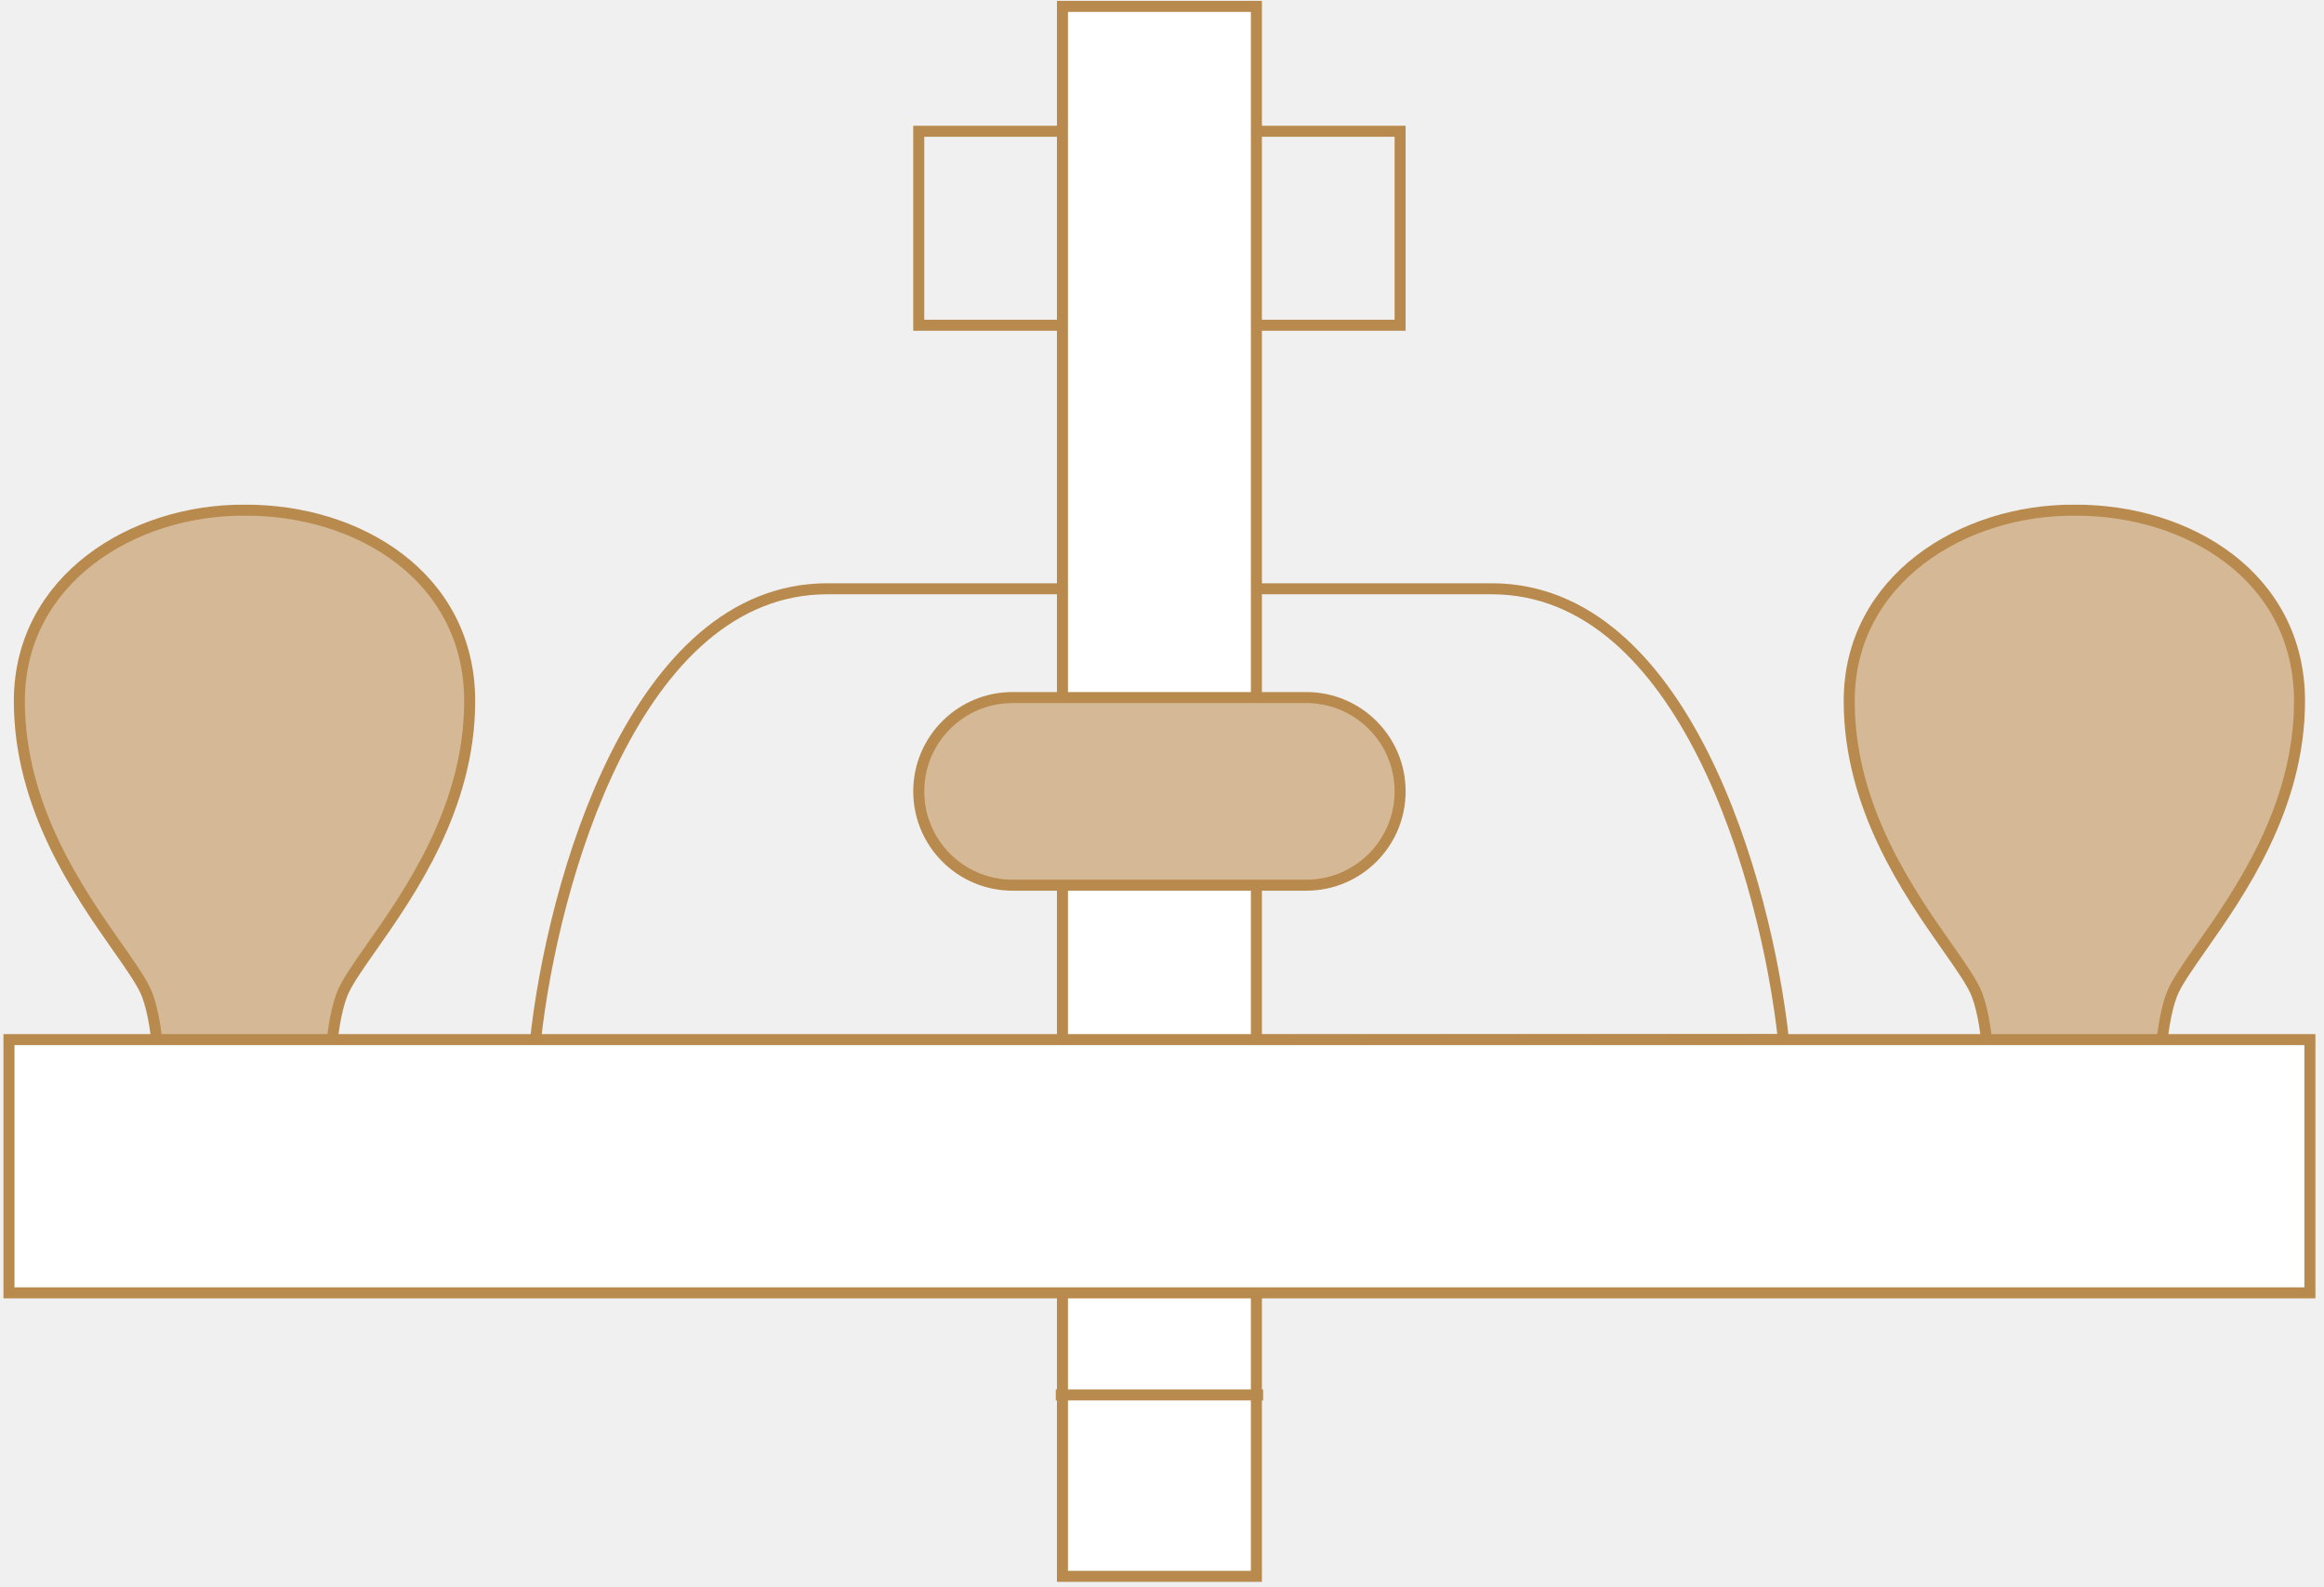
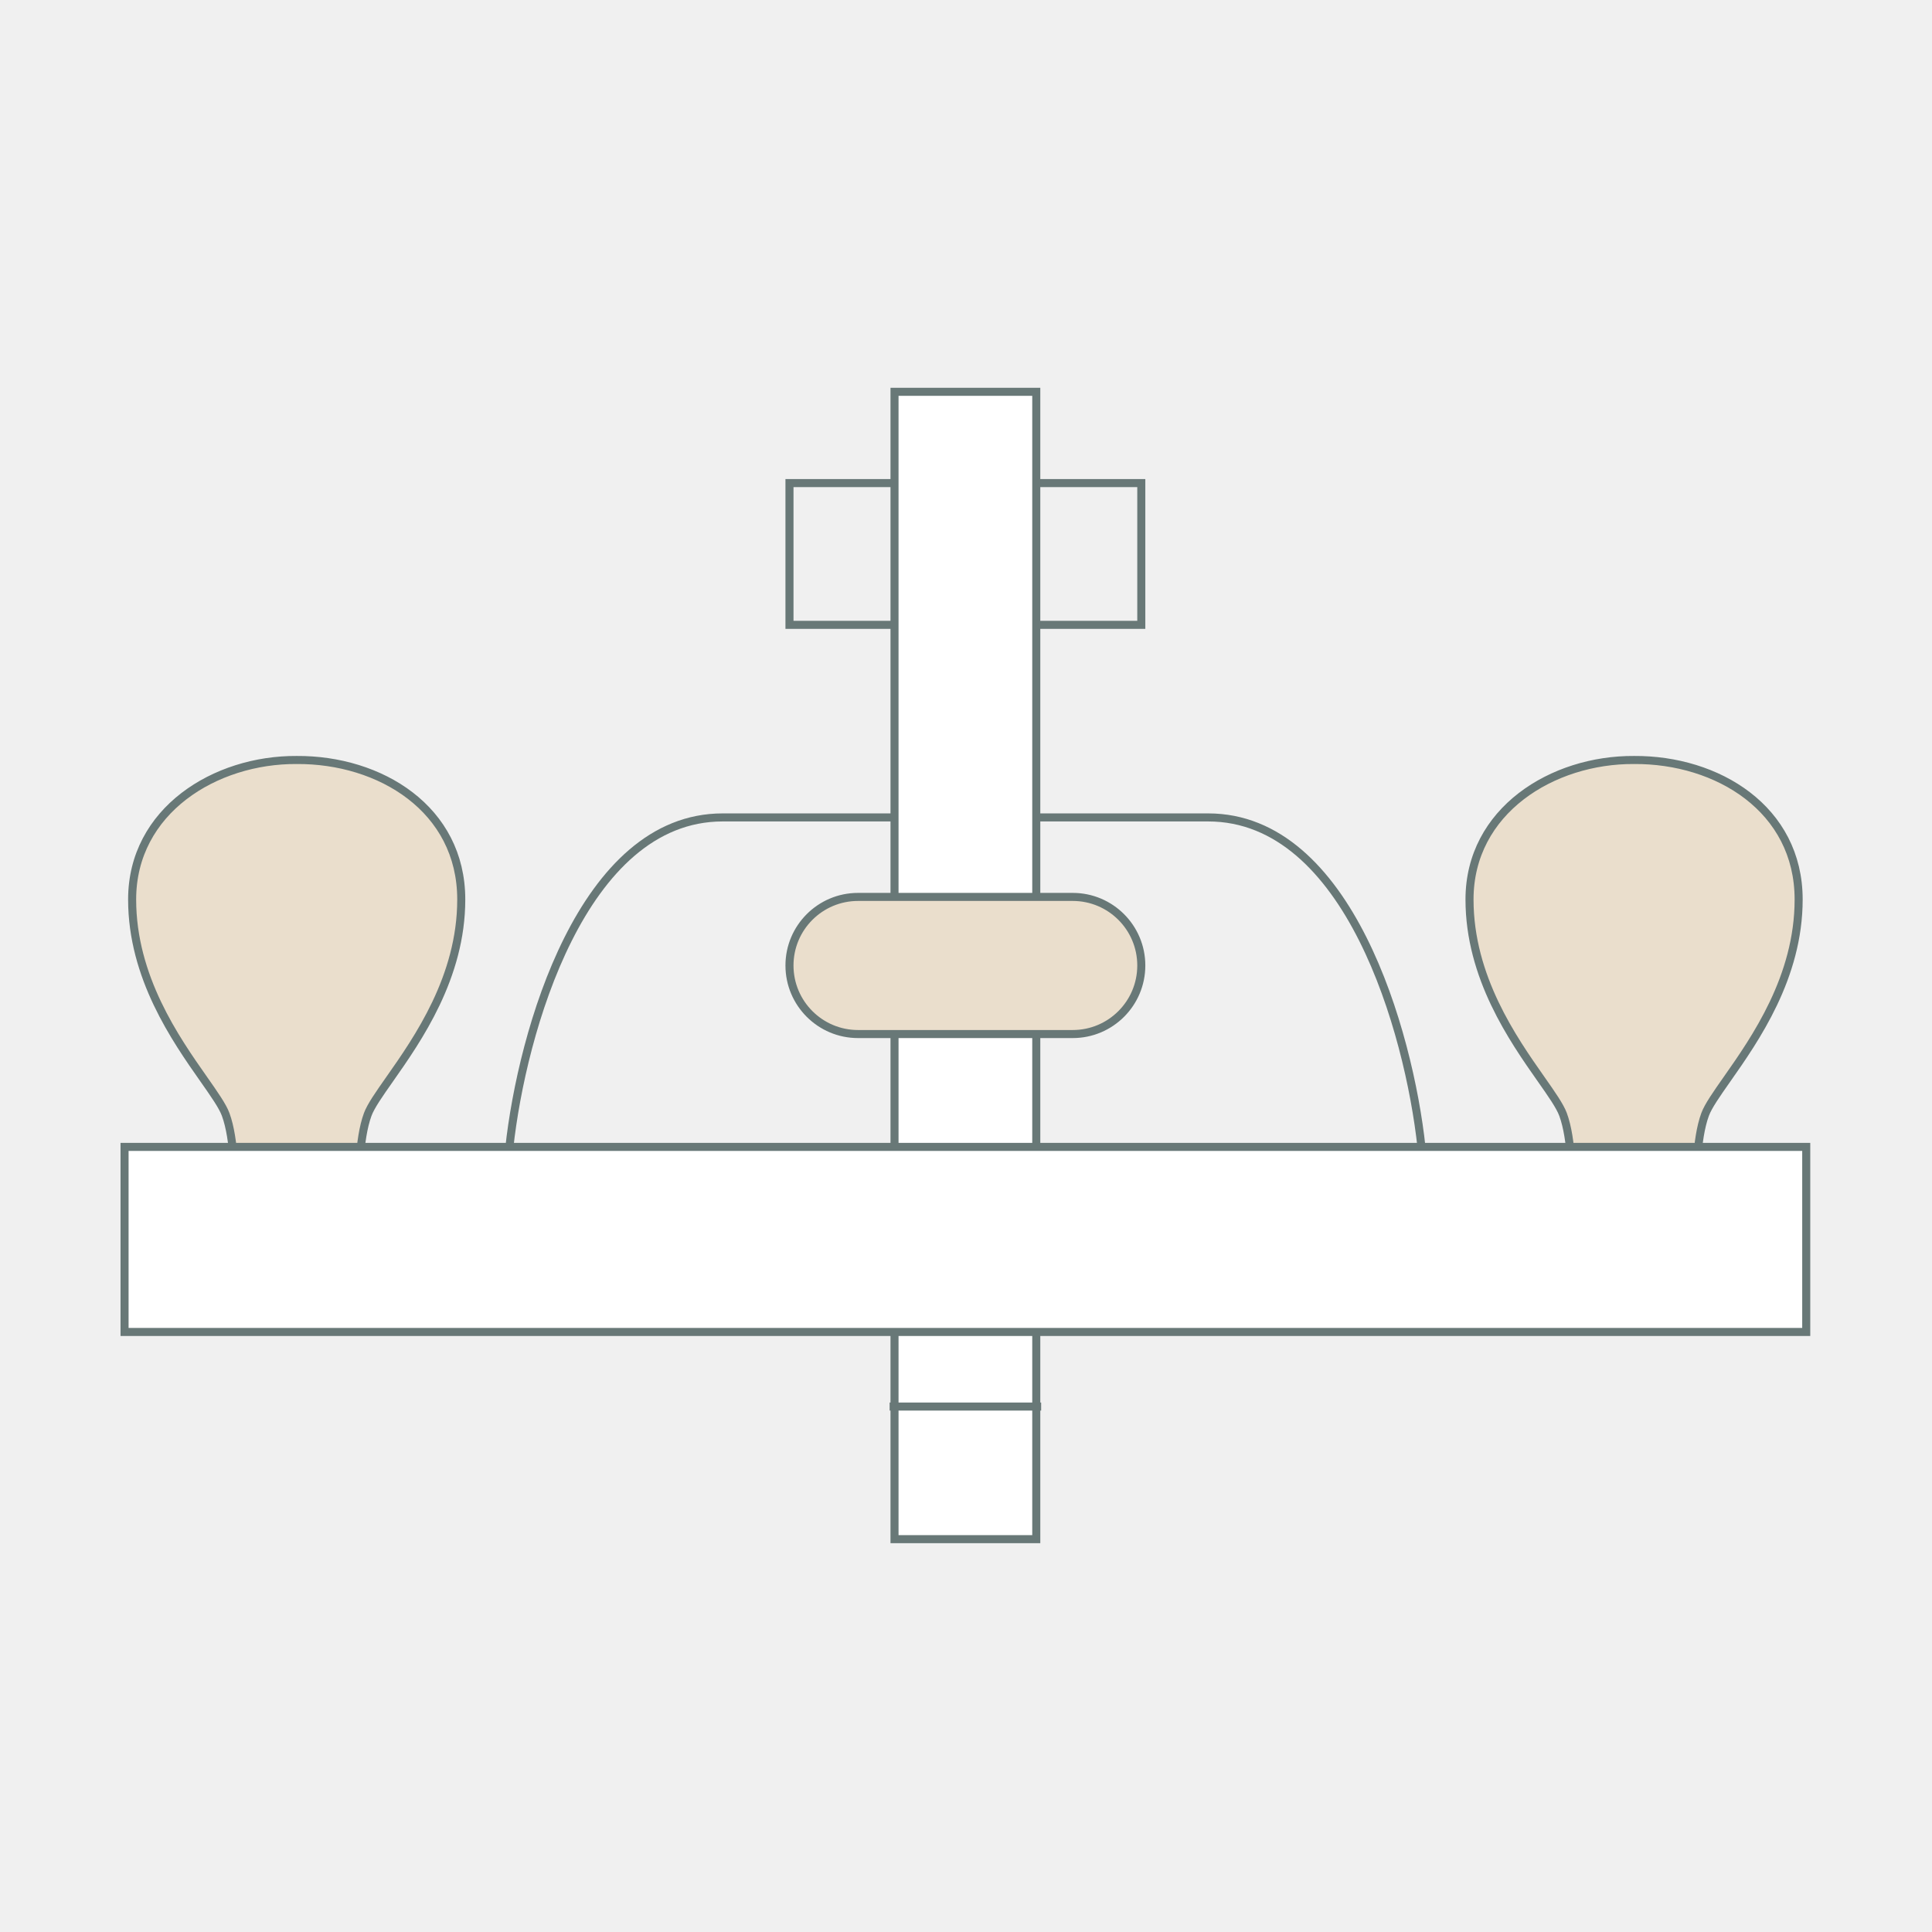
- <svg xmlns="http://www.w3.org/2000/svg" width="211" height="144" viewBox="0 0 211 144" fill="none">
-   <path d="M48.612 94.479C50.175 80.141 57.664 53.45 75.115 53.45H135.421C152.872 53.45 160.361 80.049 161.924 94.387L48.612 94.479Z" stroke="#B88A4E" />
-   <path d="M14.397 100.951C14.533 98.709 14.519 93.449 13.378 90.35C12.99 89.299 11.957 87.826 10.656 85.974C7.167 81.003 1.757 73.297 1.757 63.644C1.757 52.609 12.073 46.25 22.2 46.316C32.548 46.248 42.643 52.39 42.643 63.644C42.643 73.297 37.233 81.003 33.744 85.974C32.444 87.826 31.41 89.299 31.022 90.35C29.881 93.449 29.867 98.709 30.003 100.951L22.349 101.148C22.349 101.15 22.348 101.153 22.348 101.155L22.2 101.151L22.052 101.155C22.052 101.153 22.052 101.15 22.051 101.148L14.397 100.951Z" fill="#D5B895" stroke="#B88A4E" />
-   <path d="M180.531 100.951C180.667 98.709 180.653 93.449 179.512 90.35C179.124 89.299 178.091 87.826 176.79 85.974C173.301 81.003 167.892 73.297 167.892 63.644C167.892 52.609 178.207 46.25 188.334 46.316C198.683 46.248 208.777 52.39 208.777 63.644C208.777 73.297 203.367 81.003 199.878 85.974C198.578 87.826 197.544 89.299 197.157 90.35C196.015 93.449 196.001 98.709 196.137 100.951L188.483 101.148C188.483 101.15 188.482 101.153 188.482 101.155L188.334 101.151L188.187 101.155C188.186 101.153 188.186 101.15 188.185 101.148L180.531 100.951Z" fill="#D5B895" stroke="#B88A4E" />
-   <rect x="83.415" y="11.917" width="43.704" height="17.609" stroke="#B88A4E" />
-   <rect x="114.071" y="0.581" width="142.524" height="17.609" transform="rotate(90 114.071 0.580566)" fill="white" stroke="#B88A4E" />
-   <rect x="0.815" y="94.378" width="208.904" height="22.989" fill="white" stroke="#B88A4E" />
-   <line x1="95.856" y1="126.634" x2="114.679" y2="126.634" stroke="#B88A4E" />
-   <rect x="83.415" y="63.325" width="43.704" height="17.034" rx="8.517" fill="#D5B895" stroke="#B88A4E" />
+ <svg xmlns="http://www.w3.org/2000/svg" width="240" height="240" viewBox="0 0 240 240" fill="none">
+   <path d="M63.269 142.572C64.832 128.234 72.321 101.543 89.772 101.543H150.078C167.529 101.543 175.018 128.142 176.581 142.481L63.269 142.572Z" stroke="#687877" />
+   <path d="M29.054 149.045C29.189 146.802 29.176 141.542 28.034 138.444C27.647 137.392 26.613 135.92 25.313 134.067C21.824 129.097 16.414 121.391 16.414 111.737C16.414 100.703 26.73 94.343 36.857 94.409C47.205 94.342 57.299 100.484 57.299 111.737C57.299 121.391 51.89 129.097 48.401 134.067C47.1 135.92 46.067 137.392 45.679 138.444C44.538 141.542 44.524 146.802 44.66 149.045L37.006 149.241C37.005 149.244 37.005 149.246 37.005 149.249L36.857 149.245L36.709 149.249C36.709 149.246 36.708 149.244 36.708 149.241L29.054 149.045Z" fill="#EADECC" stroke="#687877" />
+   <path d="M195.188 149.045C195.324 146.802 195.31 141.542 194.169 138.444C193.781 137.392 192.748 135.92 191.447 134.067C187.958 129.097 182.548 121.391 182.548 111.737C182.548 100.703 192.864 94.343 202.991 94.409C213.339 94.341 223.434 100.484 223.434 111.737C223.434 121.391 218.024 129.097 214.535 134.067C213.235 135.92 212.201 137.392 211.813 138.444C210.672 141.542 210.658 146.802 210.794 149.045L203.14 149.241C203.14 149.243 203.139 149.246 203.139 149.249L202.991 149.245L202.843 149.249C202.843 149.246 202.842 149.243 202.842 149.241L195.188 149.045Z" fill="#EADECC" stroke="#687877" />
+   <rect x="98.072" y="60.011" width="43.704" height="17.609" stroke="#687877" />
+   <rect x="128.729" y="48.674" width="142.524" height="17.609" transform="rotate(90 128.729 48.6741)" fill="white" stroke="#687877" />
+   <rect x="15.473" y="142.472" width="208.904" height="22.989" fill="white" stroke="#687877" />
+   <line x1="110.513" y1="174.728" x2="129.336" y2="174.728" stroke="#687877" />
+   <rect x="98.072" y="111.419" width="43.704" height="17.034" rx="8.517" fill="#EADECC" stroke="#687877" />
</svg>
